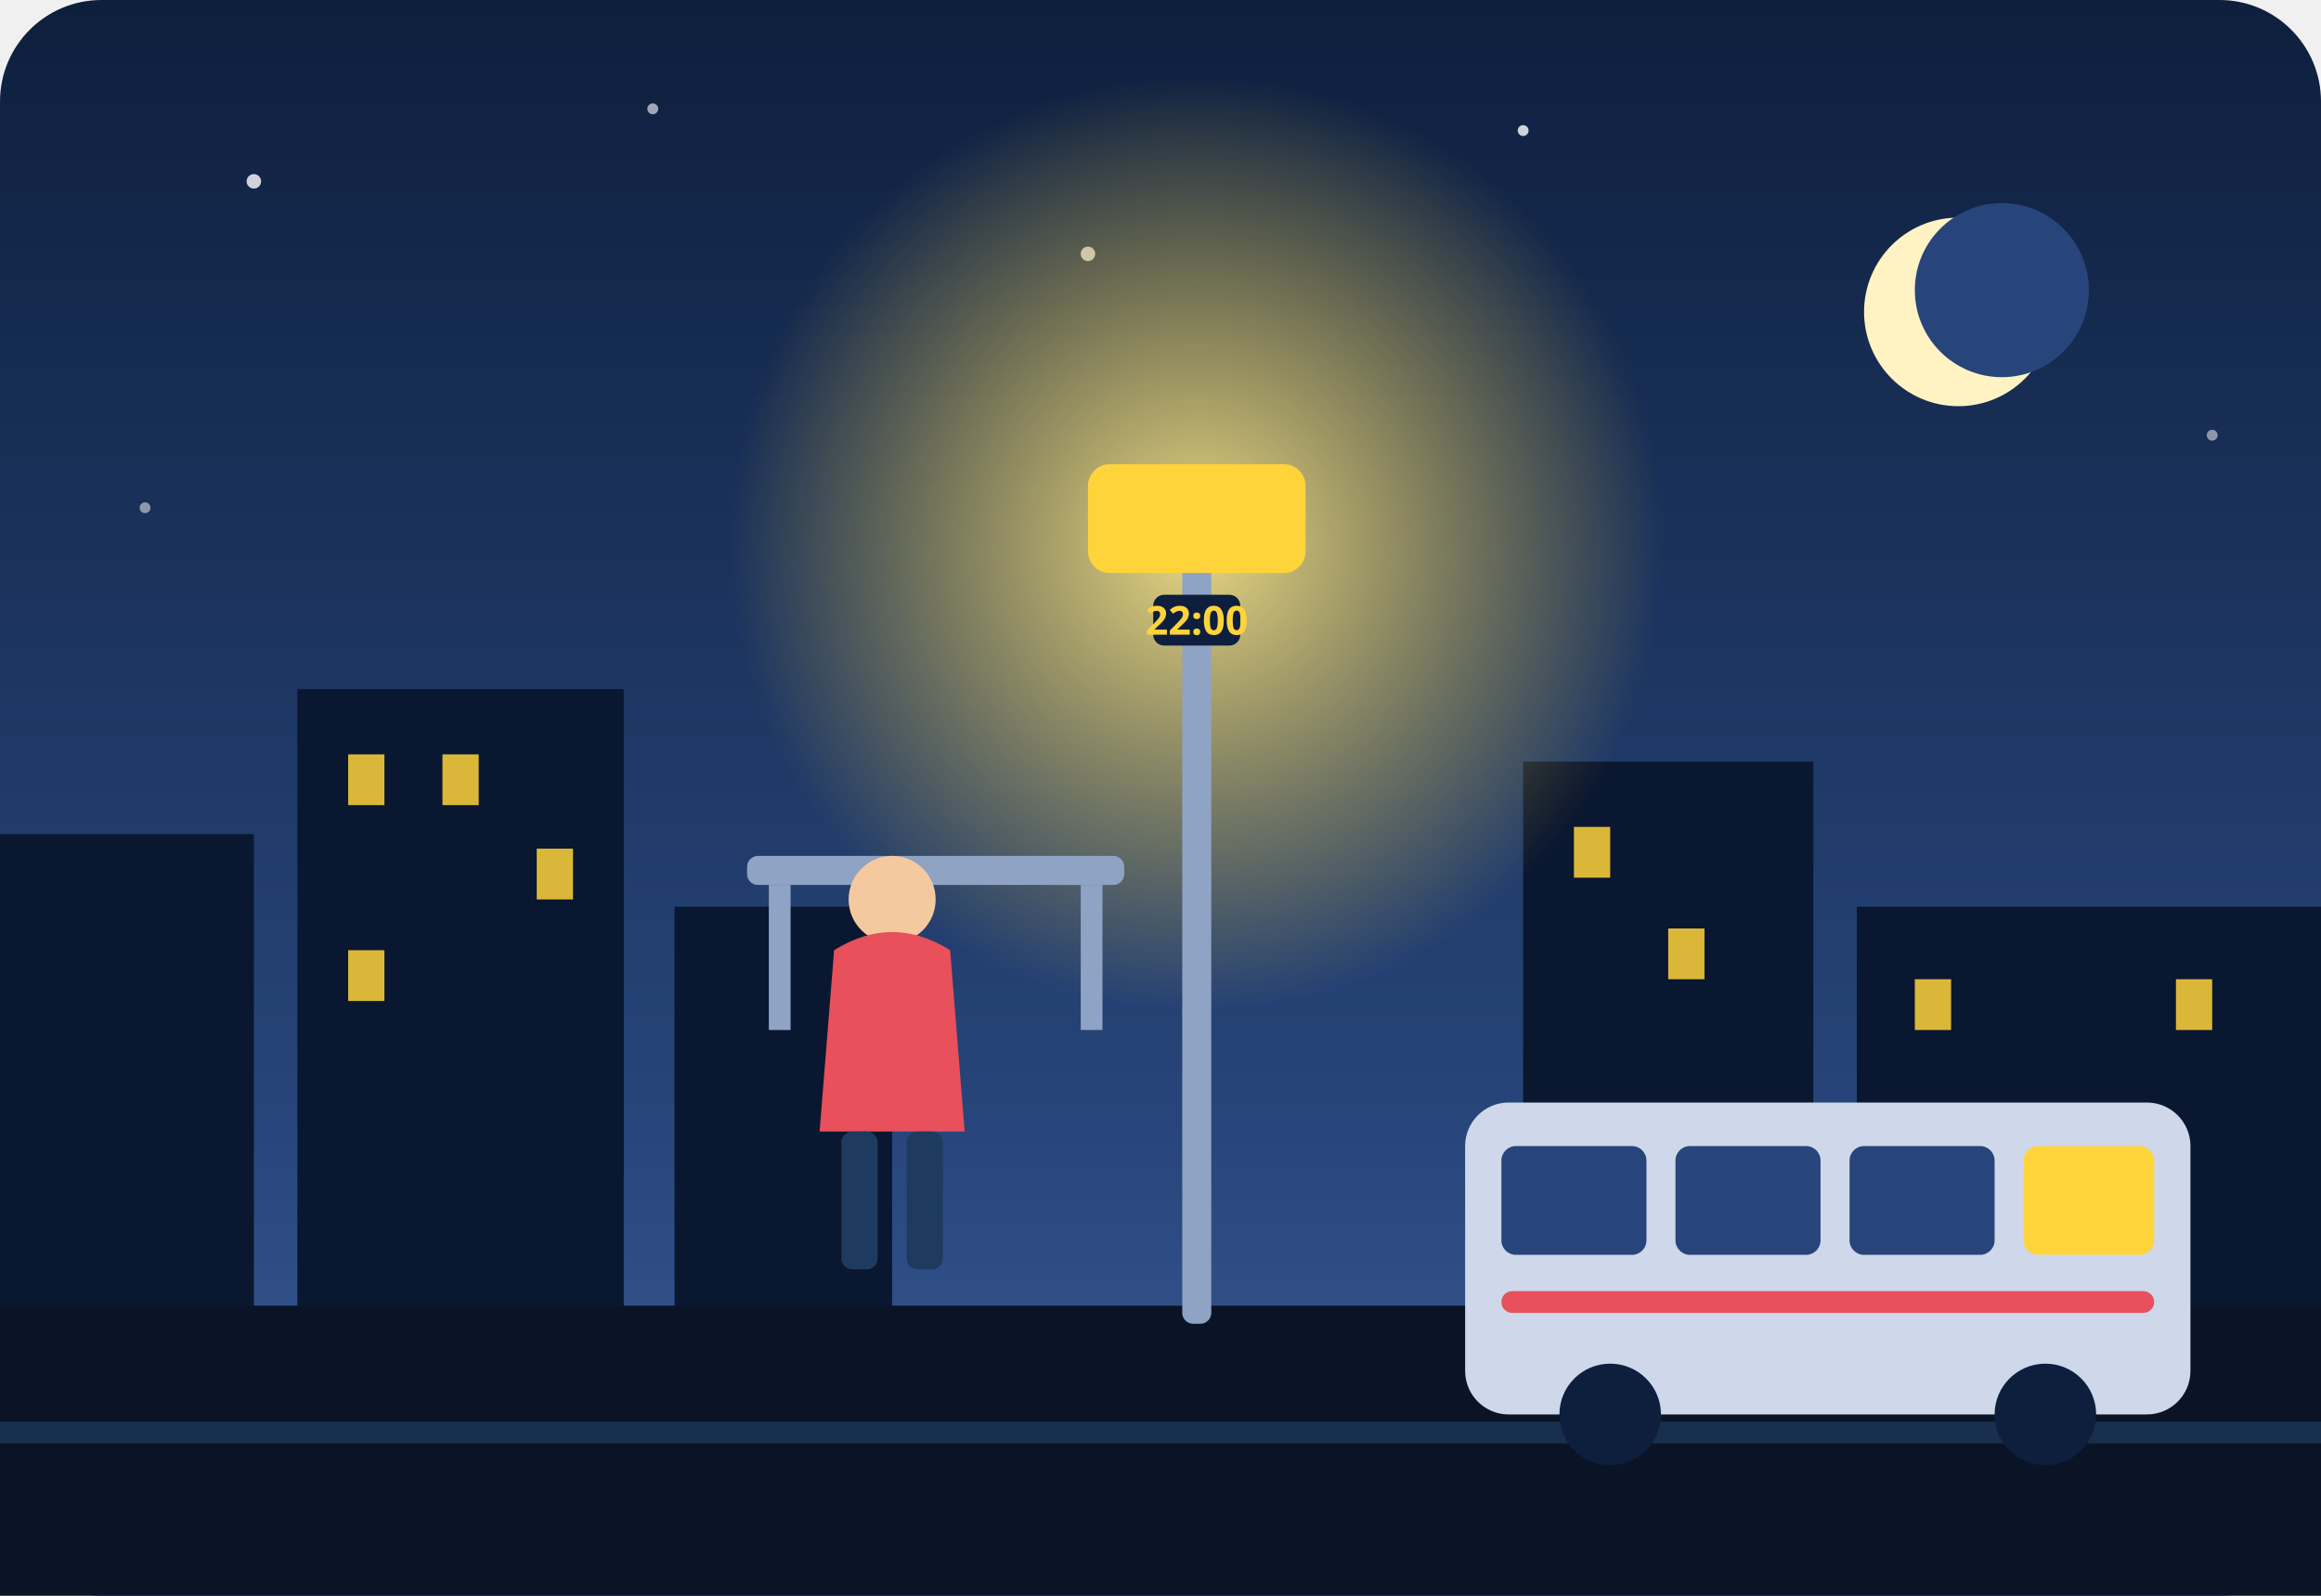
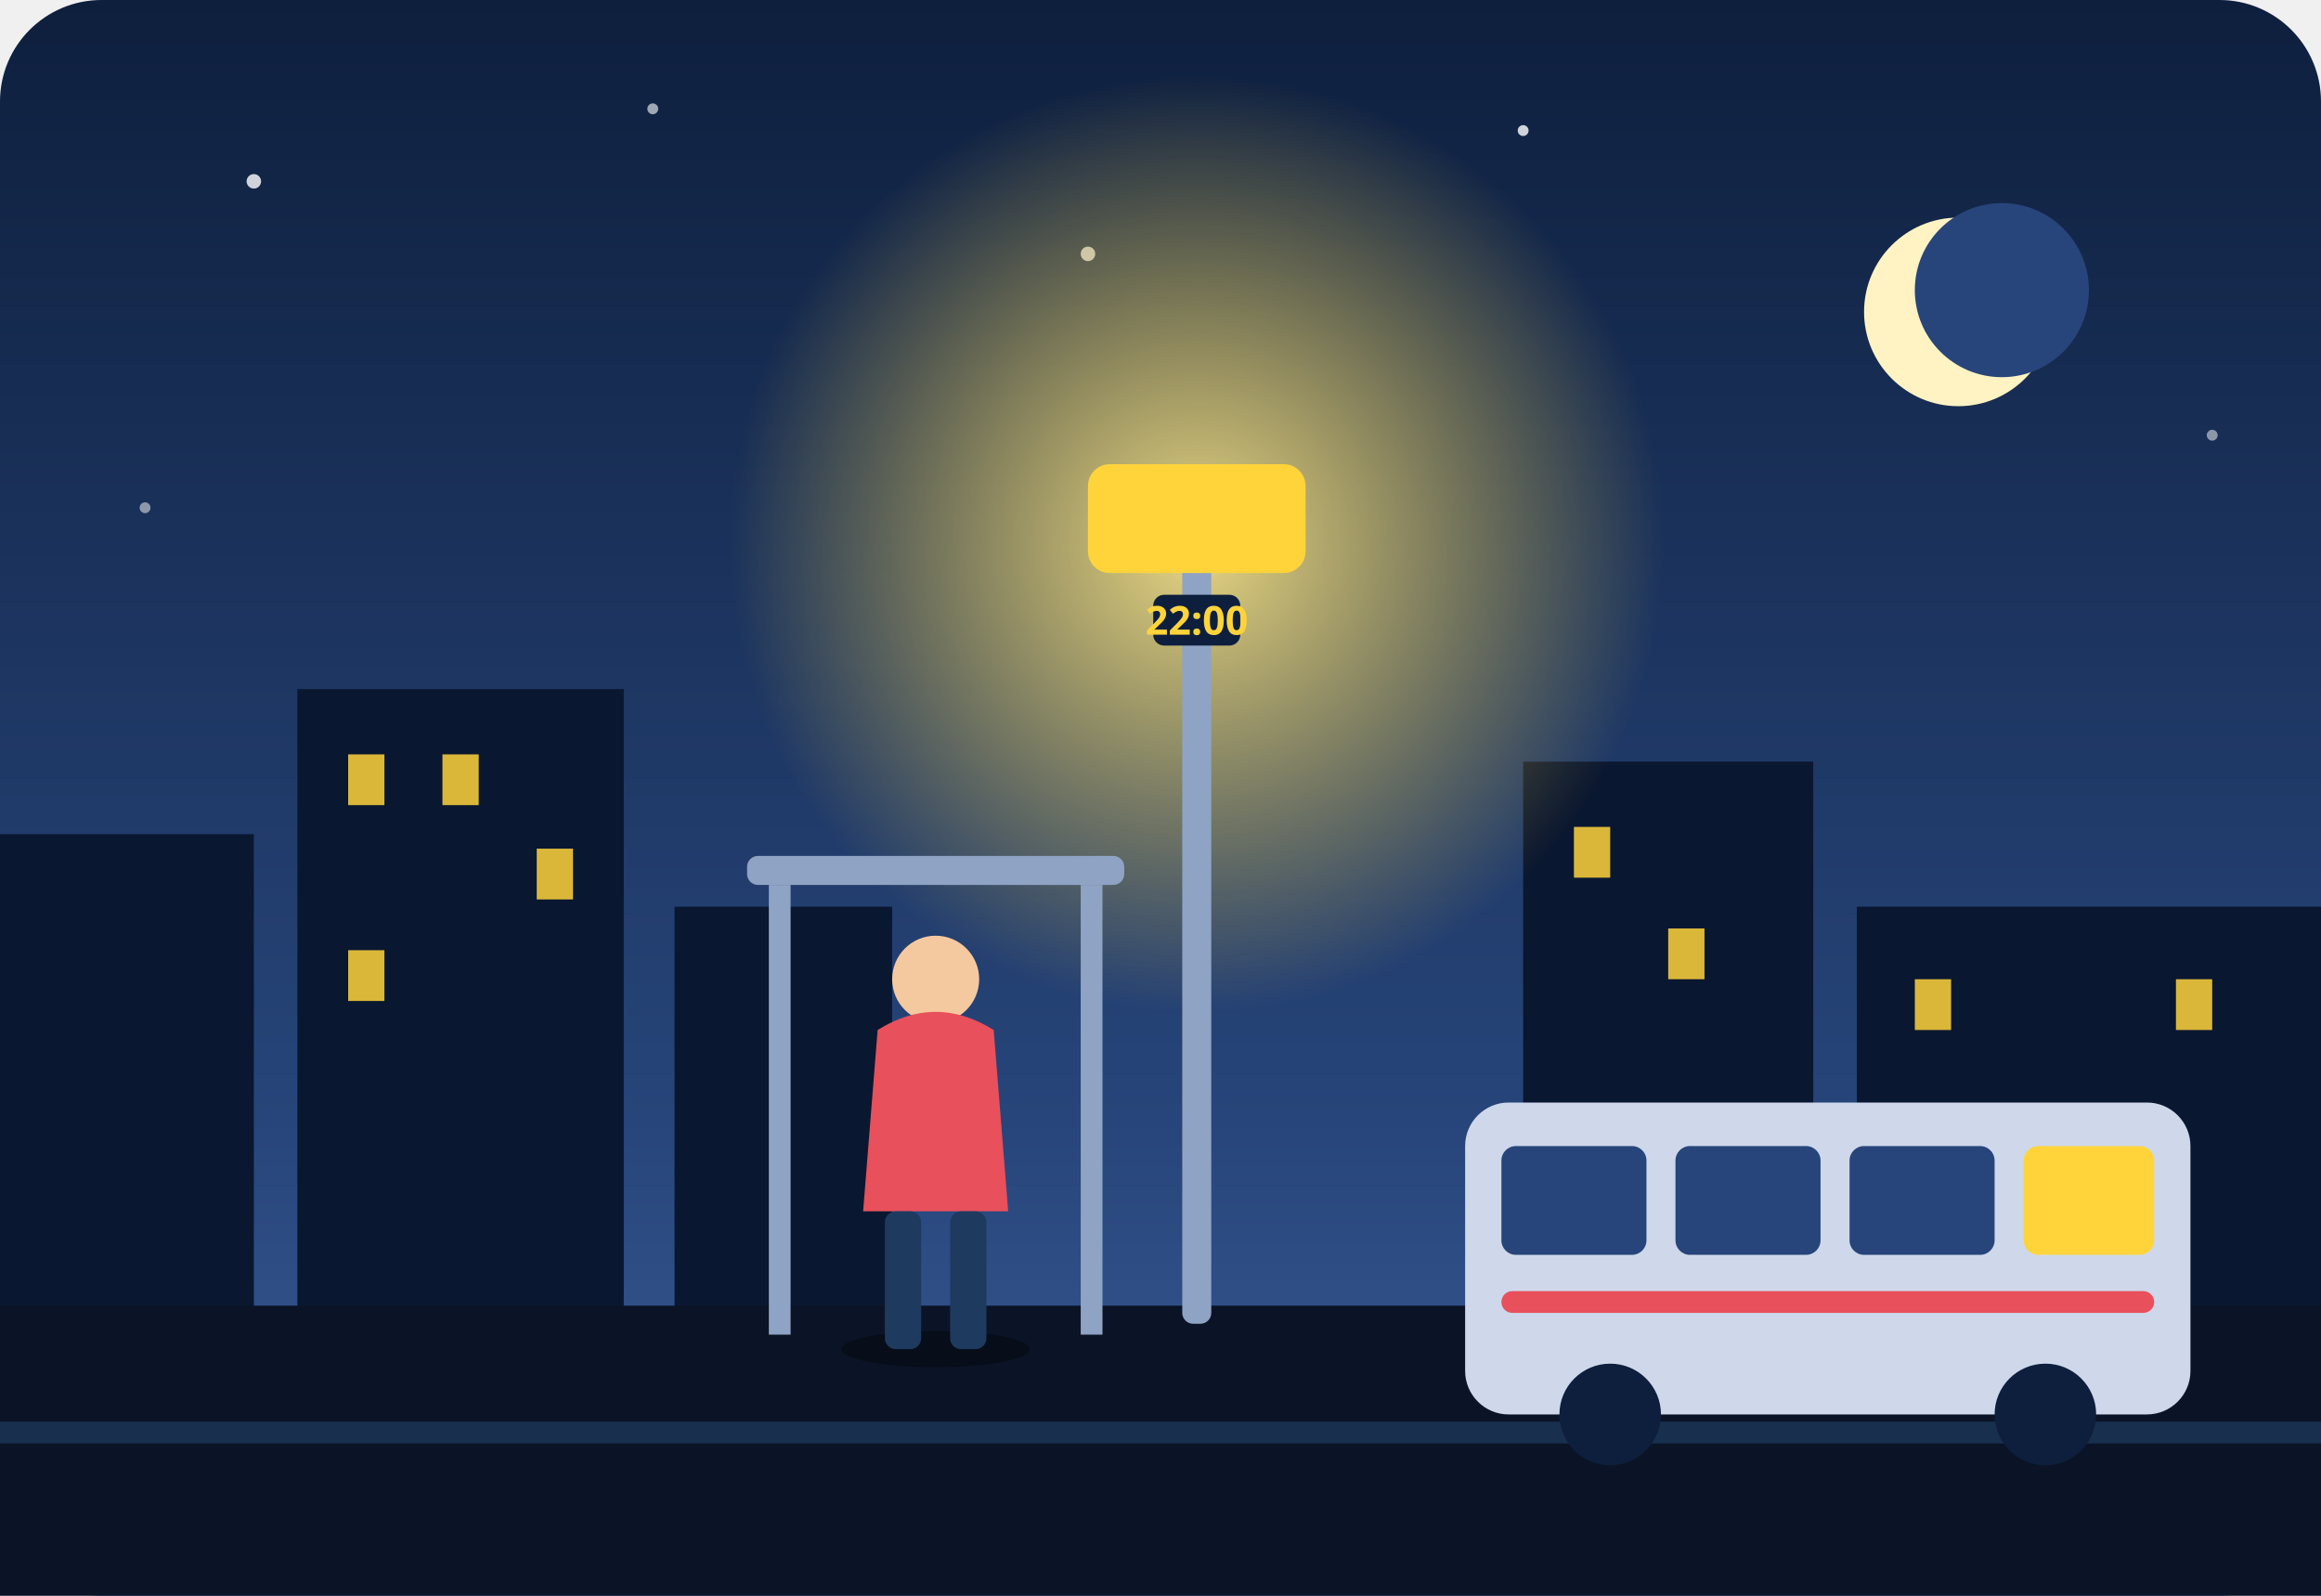
<svg xmlns="http://www.w3.org/2000/svg" viewBox="0 0 640 440" role="img" aria-label="Pessoa esperando no ponto de ônibus à noite, sob um poste de luz, com o relógio marcando 22h">
  <defs>
    <linearGradient id="ceu" x1="0" y1="0" x2="0" y2="1">
      <stop offset="0" stop-color="#0E1F3D" />
      <stop offset=".7" stop-color="#27457A" />
      <stop offset="1" stop-color="#3C5E9A" />
    </linearGradient>
    <radialGradient id="luz" cx=".5" cy=".5" r=".5">
      <stop offset="0" stop-color="#FFE98A" stop-opacity=".9" />
      <stop offset="1" stop-color="#FFD43B" stop-opacity="0" />
    </radialGradient>
  </defs>
  <rect width="640" height="440" rx="28" fill="url(#ceu)" />
  <g fill="#FFFFFF">
    <circle cx="70" cy="50" r="2" opacity=".8" />
    <circle cx="180" cy="30" r="1.5" opacity=".6" />
    <circle cx="300" cy="70" r="2" opacity=".7" />
    <circle cx="420" cy="36" r="1.5" opacity=".8" />
    <circle cx="560" cy="62" r="2" opacity=".6" />
    <circle cx="610" cy="120" r="1.5" opacity=".5" />
    <circle cx="40" cy="140" r="1.5" opacity=".5" />
  </g>
  <circle cx="540" cy="86" r="26" fill="#FFF3C4" />
  <circle cx="552" cy="80" r="24" fill="#27457A" />
  <g fill="#0A1730">
    <rect x="0" y="230" width="70" height="140" />
    <rect x="82" y="190" width="90" height="180" />
    <rect x="186" y="250" width="60" height="120" />
    <rect x="420" y="210" width="80" height="160" />
    <rect x="512" y="250" width="128" height="120" />
  </g>
  <g fill="#FFD43B" opacity=".85">
    <rect x="96" y="208" width="10" height="14" />
    <rect x="122" y="208" width="10" height="14" />
    <rect x="148" y="234" width="10" height="14" />
    <rect x="96" y="262" width="10" height="14" />
    <rect x="434" y="228" width="10" height="14" />
    <rect x="460" y="256" width="10" height="14" />
    <rect x="528" y="270" width="10" height="14" />
    <rect x="600" y="270" width="10" height="14" />
  </g>
  <rect x="0" y="360" width="640" height="80" fill="#0B1426" />
  <rect x="0" y="392" width="640" height="6" fill="#1F3A5F" opacity=".7" />
  <circle cx="330" cy="150" r="130" fill="url(#luz)" />
  <rect x="326" y="150" width="8" height="215" rx="3" fill="#8FA3C4" />
  <rect x="300" y="128" width="60" height="30" rx="6" fill="#FFD43B" />
  <rect x="318" y="164" width="24" height="14" rx="3" fill="#0E1F3D" />
  <text x="330" y="175" text-anchor="middle" font-family="system-ui, sans-serif" font-size="11" font-weight="700" fill="#FFD43B">22:00</text>
  <rect x="206" y="236" width="104" height="8" rx="3" fill="#8FA3C4" />
-   <rect x="212" y="244" width="6" height="40" fill="#8FA3C4" />
-   <rect x="298" y="244" width="6" height="40" fill="#8FA3C4" />
-   <g transform="translate(246 292)">
+   <rect x="212" y="244" width="6" height="124" fill="#8FA3C4" />
+   <rect x="298" y="244" width="6" height="124" fill="#8FA3C4" />
+   <ellipse cx="258" cy="372" rx="26" ry="5" fill="#000000" opacity=".35" />
+   <g transform="translate(258 314)">
    <circle cx="0" cy="-44" r="12" fill="#F5C9A0" />
    <path d="M-16 -30 Q0 -40 16 -30 L20 20 L-20 20 Z" fill="#E8505B" />
    <rect x="-14" y="20" width="10" height="38" rx="3" fill="#1F3A5F" />
    <rect x="4" y="20" width="10" height="38" rx="3" fill="#1F3A5F" />
  </g>
  <g transform="translate(404 304)">
    <rect x="0" y="0" width="200" height="86" rx="12" fill="#CED8EA" />
    <rect x="10" y="12" width="40" height="30" rx="4" fill="#27457A" />
    <rect x="58" y="12" width="40" height="30" rx="4" fill="#27457A" />
    <rect x="106" y="12" width="40" height="30" rx="4" fill="#27457A" />
    <rect x="154" y="12" width="36" height="30" rx="4" fill="#FFD43B" />
    <circle cx="40" cy="86" r="14" fill="#0E1F3D" />
    <circle cx="160" cy="86" r="14" fill="#0E1F3D" />
    <rect x="10" y="52" width="180" height="6" rx="3" fill="#E8505B" />
  </g>
</svg>
